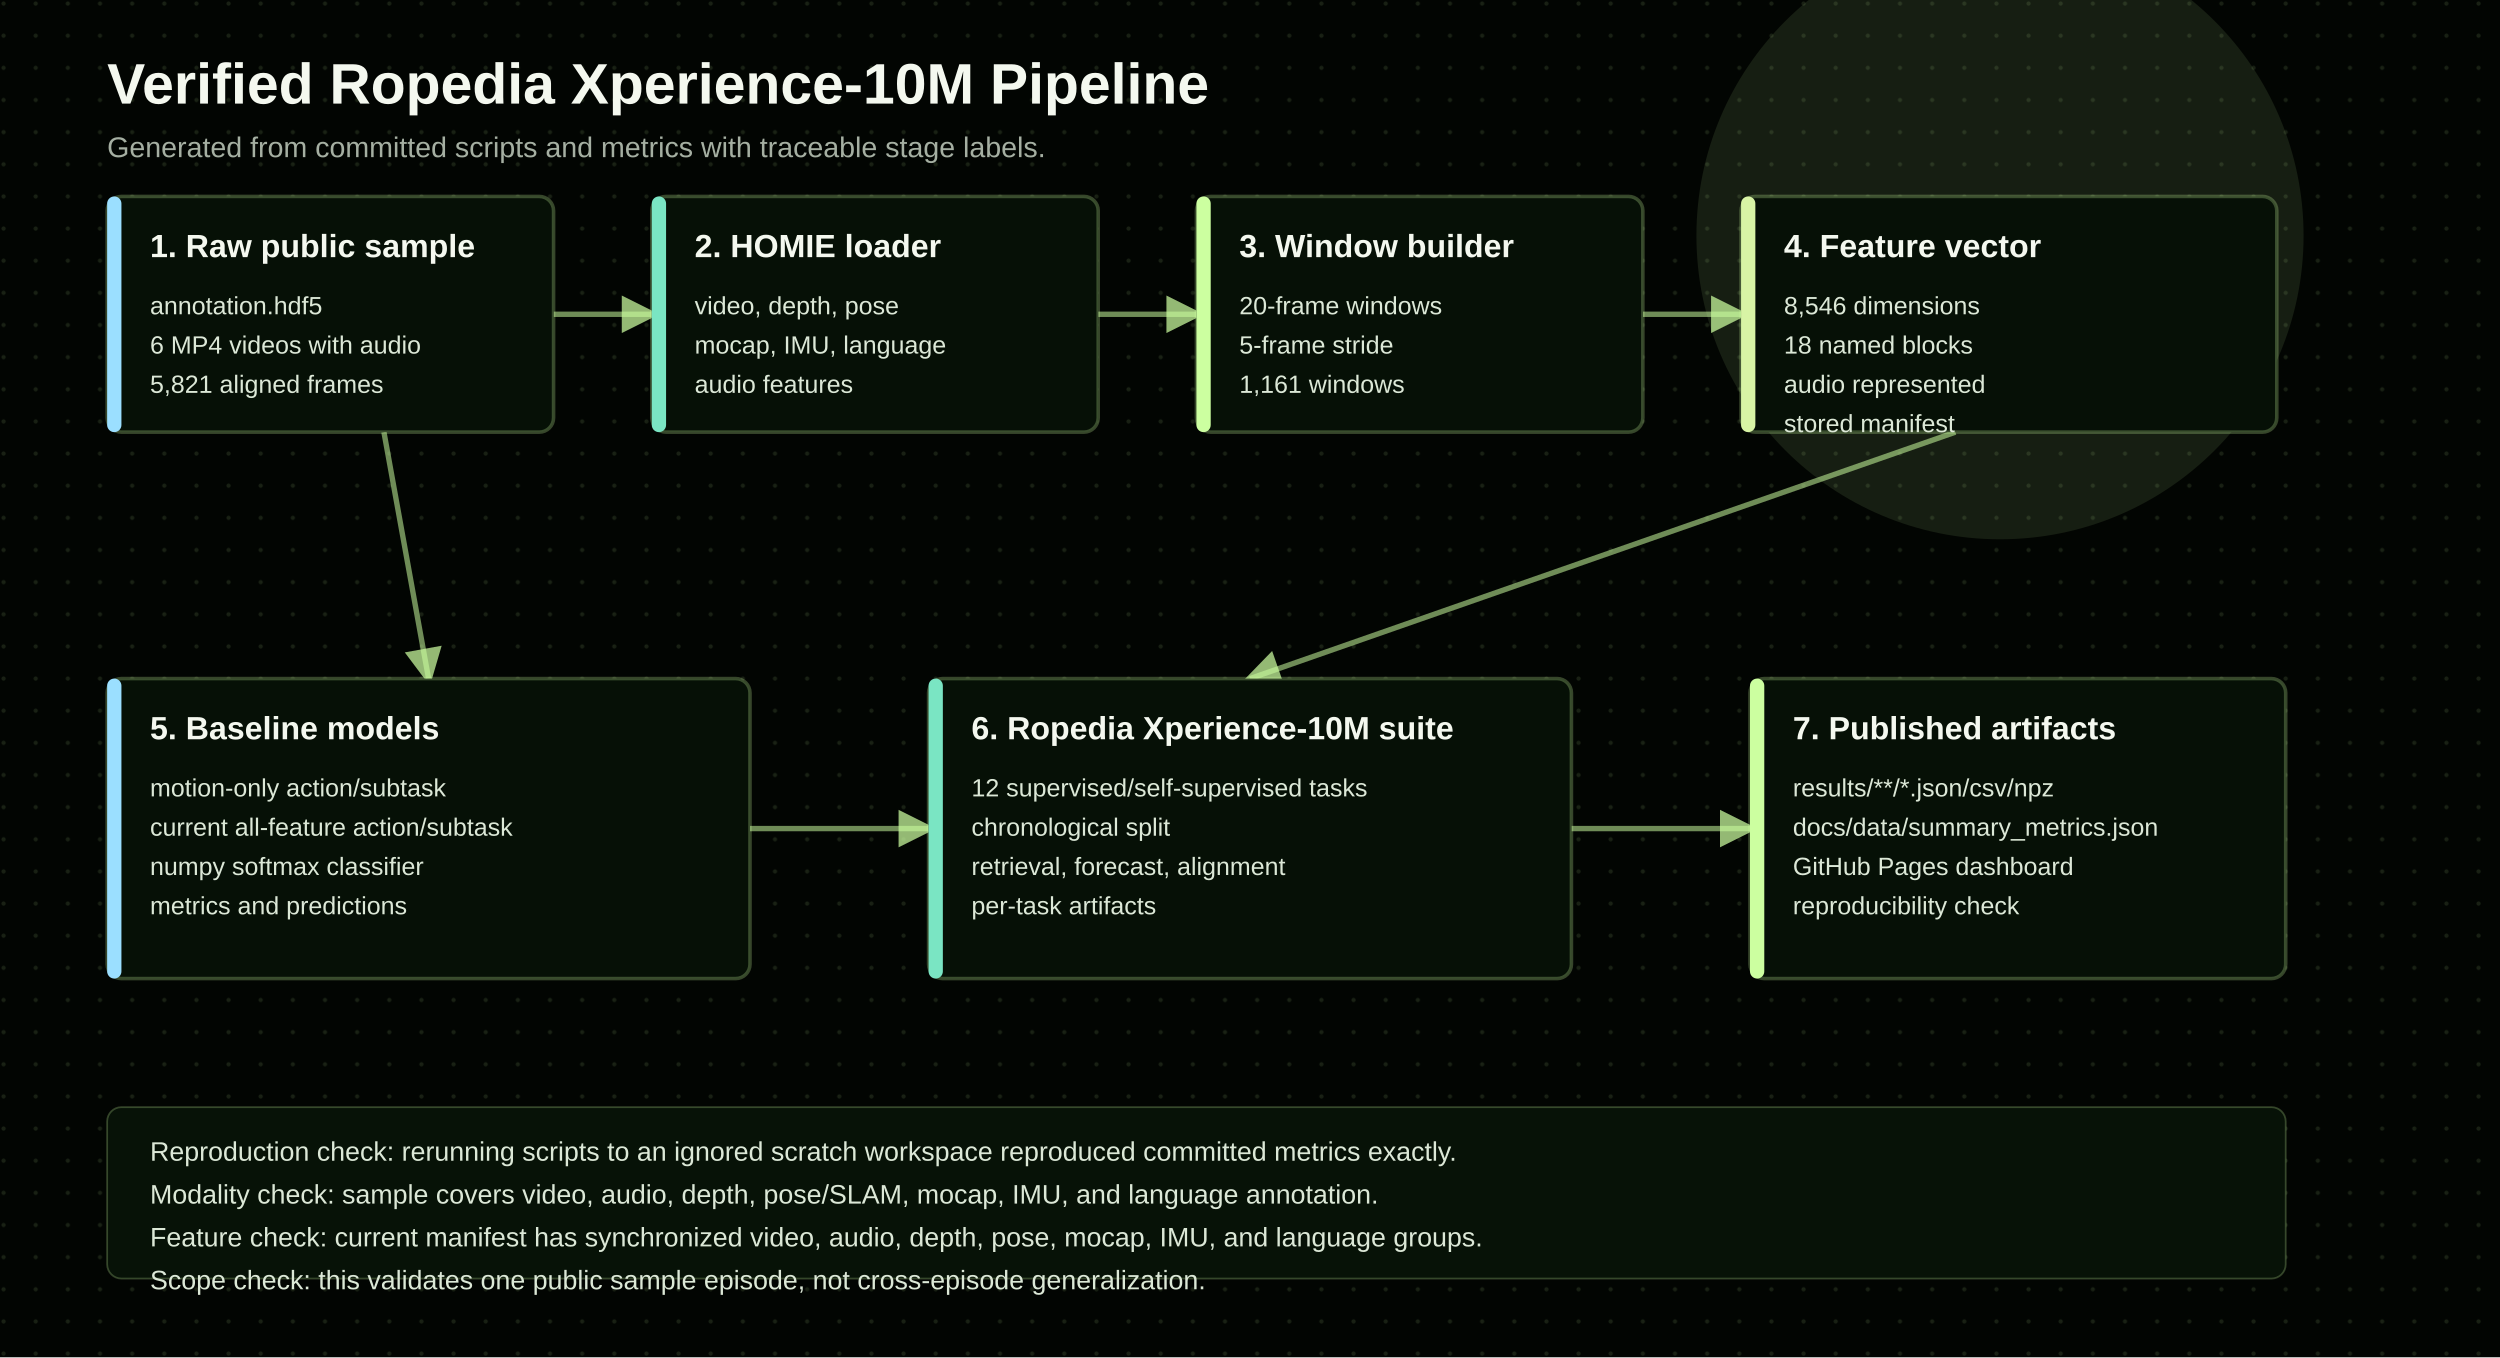
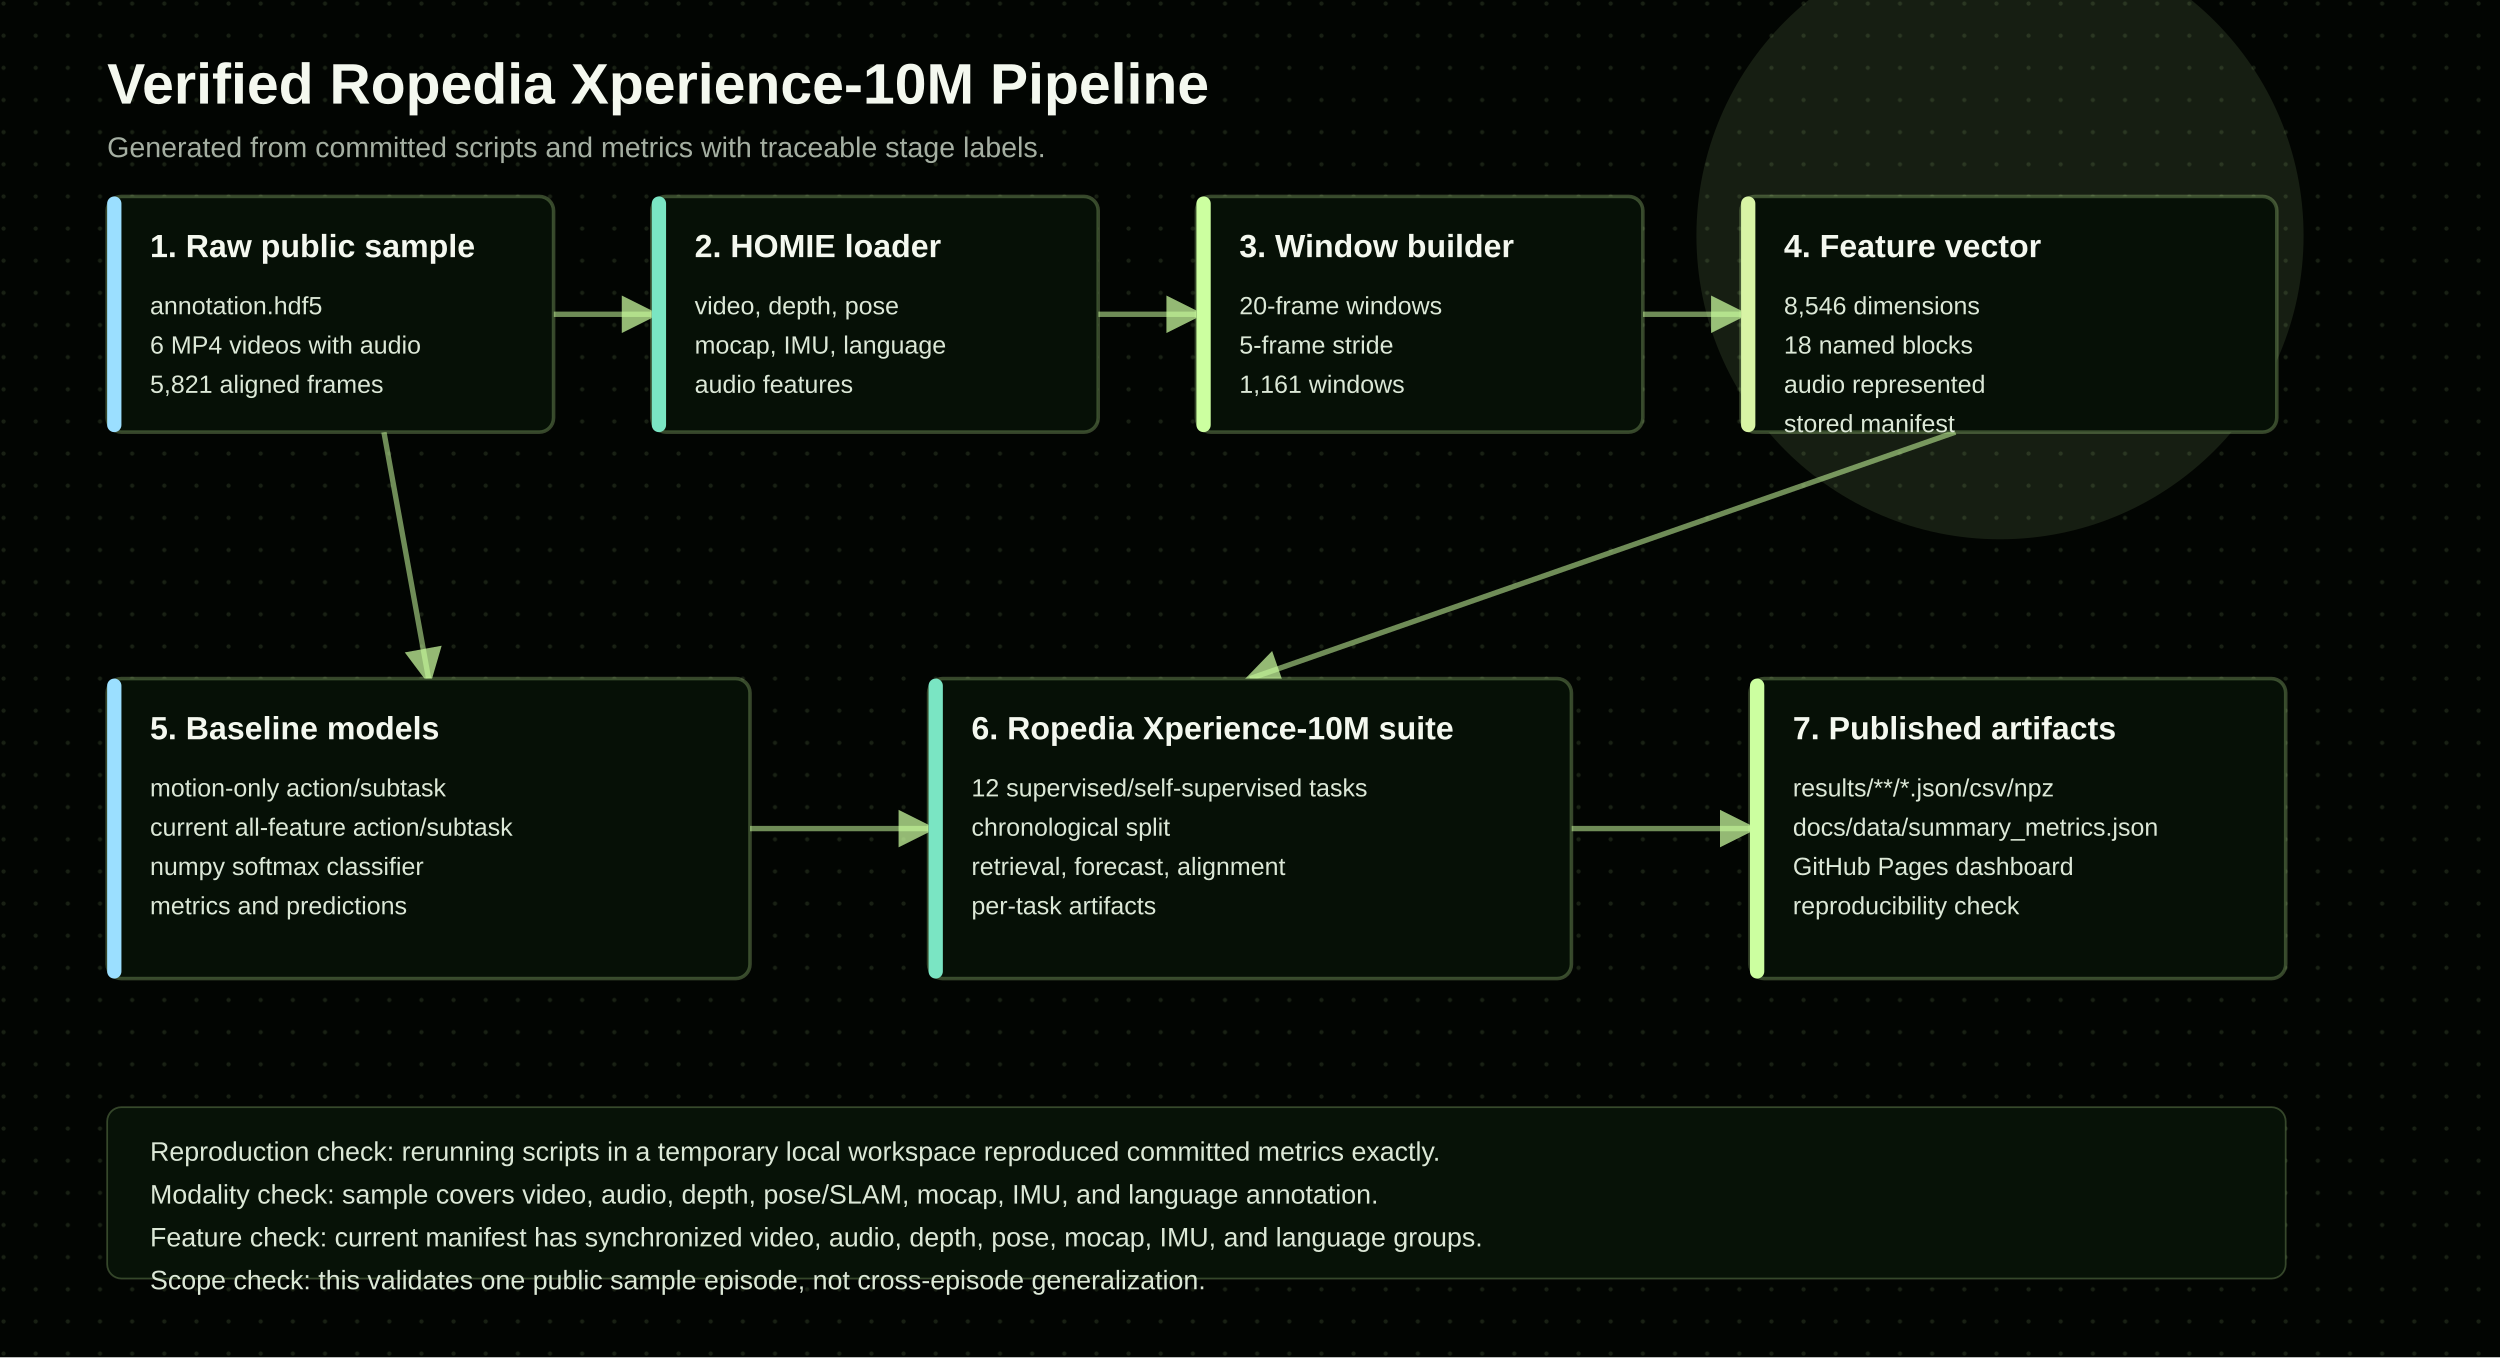
<svg xmlns="http://www.w3.org/2000/svg" width="1400" height="760" viewBox="0 0 1400 760">
  <defs>
    <pattern id="dotgrid" width="18" height="18" patternUnits="userSpaceOnUse">
      <circle cx="2" cy="2" r="1.2" fill="#ccffa0" opacity="0.20" />
    </pattern>
    <marker id="arrow" viewBox="0 0 10 10" refX="8" refY="5" markerWidth="7" markerHeight="7" orient="auto-start-reverse">
      <path d="M 0 0 L 10 5 L 0 10 z" fill="#ccffa0" fill-opacity="0.72" />
    </marker>
  </defs>
  <rect width="100%" height="100%" fill="#020502" />
  <rect x="0" y="0" width="1400" height="760" fill="#020502" />
  <rect x="0" y="0" width="1400" height="760" fill="url(#dotgrid)" opacity="0.55" />
  <circle cx="1120" cy="132" r="170" fill="#ccffa0" opacity="0.10" />
  <text x="60" y="58" font-family="Inter Tight, Arial, sans-serif" font-size="32" font-weight="800" fill="#f4f8ef">Verified Ropedia Xperience-10M Pipeline</text>
  <text x="60" y="88" font-family="Space Grotesk, Arial, sans-serif" font-size="16" fill="#a5afa2">Generated from committed scripts and metrics with traceable stage labels.</text>
  <line x1="310" y1="176" x2="365" y2="176" stroke="#ccffa0" stroke-opacity="0.54" stroke-width="3" marker-end="url(#arrow)" />
  <line x1="615" y1="176" x2="670" y2="176" stroke="#ccffa0" stroke-opacity="0.54" stroke-width="3" marker-end="url(#arrow)" />
  <line x1="920" y1="176" x2="975" y2="176" stroke="#ccffa0" stroke-opacity="0.54" stroke-width="3" marker-end="url(#arrow)" />
  <line x1="215" y1="242" x2="240" y2="380" stroke="#ccffa0" stroke-opacity="0.54" stroke-width="3" marker-end="url(#arrow)" />
  <line x1="1095" y1="242" x2="700" y2="380" stroke="#ccffa0" stroke-opacity="0.54" stroke-width="3" marker-end="url(#arrow)" />
  <line x1="420" y1="464" x2="520" y2="464" stroke="#ccffa0" stroke-opacity="0.54" stroke-width="3" marker-end="url(#arrow)" />
  <line x1="880" y1="464" x2="980" y2="464" stroke="#ccffa0" stroke-opacity="0.54" stroke-width="3" marker-end="url(#arrow)" />
  <rect x="60" y="110" width="250" height="132" rx="8" fill="#061006" stroke="#ccffa0" stroke-opacity="0.26" stroke-width="2" />
  <rect x="60" y="110" width="8" height="132" rx="4" fill="#9bdfff" />
  <text x="84" y="144" font-family="Inter Tight, Arial, sans-serif" font-size="18" font-weight="800" fill="#f4f8ef">1. Raw public sample</text>
  <text x="84" y="176" font-family="Space Grotesk, Arial, sans-serif" font-size="14" fill="#dce8d7">annotation.hdf5</text>
  <text x="84" y="198" font-family="Space Grotesk, Arial, sans-serif" font-size="14" fill="#dce8d7">6 MP4 videos with audio</text>
  <text x="84" y="220" font-family="Space Grotesk, Arial, sans-serif" font-size="14" fill="#dce8d7">5,821 aligned frames</text>
  <rect x="365" y="110" width="250" height="132" rx="8" fill="#061006" stroke="#ccffa0" stroke-opacity="0.26" stroke-width="2" />
  <rect x="365" y="110" width="8" height="132" rx="4" fill="#7ae5c3" />
  <text x="389" y="144" font-family="Inter Tight, Arial, sans-serif" font-size="18" font-weight="800" fill="#f4f8ef">2. HOMIE loader</text>
  <text x="389" y="176" font-family="Space Grotesk, Arial, sans-serif" font-size="14" fill="#dce8d7">video, depth, pose</text>
  <text x="389" y="198" font-family="Space Grotesk, Arial, sans-serif" font-size="14" fill="#dce8d7">mocap, IMU, language</text>
  <text x="389" y="220" font-family="Space Grotesk, Arial, sans-serif" font-size="14" fill="#dce8d7">audio features</text>
  <rect x="670" y="110" width="250" height="132" rx="8" fill="#061006" stroke="#ccffa0" stroke-opacity="0.26" stroke-width="2" />
  <rect x="670" y="110" width="8" height="132" rx="4" fill="#ccffa0" />
  <text x="694" y="144" font-family="Inter Tight, Arial, sans-serif" font-size="18" font-weight="800" fill="#f4f8ef">3. Window builder</text>
  <text x="694" y="176" font-family="Space Grotesk, Arial, sans-serif" font-size="14" fill="#dce8d7">20-frame windows</text>
  <text x="694" y="198" font-family="Space Grotesk, Arial, sans-serif" font-size="14" fill="#dce8d7">5-frame stride</text>
  <text x="694" y="220" font-family="Space Grotesk, Arial, sans-serif" font-size="14" fill="#dce8d7">1,161 windows</text>
  <rect x="975" y="110" width="300" height="132" rx="8" fill="#061006" stroke="#ccffa0" stroke-opacity="0.26" stroke-width="2" />
  <rect x="975" y="110" width="8" height="132" rx="4" fill="#d8f4a5" />
  <text x="999" y="144" font-family="Inter Tight, Arial, sans-serif" font-size="18" font-weight="800" fill="#f4f8ef">4. Feature vector</text>
  <text x="999" y="176" font-family="Space Grotesk, Arial, sans-serif" font-size="14" fill="#dce8d7">8,546 dimensions</text>
  <text x="999" y="198" font-family="Space Grotesk, Arial, sans-serif" font-size="14" fill="#dce8d7">18 named blocks</text>
  <text x="999" y="220" font-family="Space Grotesk, Arial, sans-serif" font-size="14" fill="#dce8d7">audio represented</text>
  <text x="999" y="242" font-family="Space Grotesk, Arial, sans-serif" font-size="14" fill="#dce8d7">stored manifest</text>
  <rect x="60" y="380" width="360" height="168" rx="8" fill="#061006" stroke="#ccffa0" stroke-opacity="0.26" stroke-width="2" />
  <rect x="60" y="380" width="8" height="168" rx="4" fill="#9bdfff" />
  <text x="84" y="414" font-family="Inter Tight, Arial, sans-serif" font-size="18" font-weight="800" fill="#f4f8ef">5. Baseline models</text>
  <text x="84" y="446" font-family="Space Grotesk, Arial, sans-serif" font-size="14" fill="#dce8d7">motion-only action/subtask</text>
  <text x="84" y="468" font-family="Space Grotesk, Arial, sans-serif" font-size="14" fill="#dce8d7">current all-feature action/subtask</text>
  <text x="84" y="490" font-family="Space Grotesk, Arial, sans-serif" font-size="14" fill="#dce8d7">numpy softmax classifier</text>
  <text x="84" y="512" font-family="Space Grotesk, Arial, sans-serif" font-size="14" fill="#dce8d7">metrics and predictions</text>
  <rect x="520" y="380" width="360" height="168" rx="8" fill="#061006" stroke="#ccffa0" stroke-opacity="0.26" stroke-width="2" />
  <rect x="520" y="380" width="8" height="168" rx="4" fill="#7ae5c3" />
  <text x="544" y="414" font-family="Inter Tight, Arial, sans-serif" font-size="18" font-weight="800" fill="#f4f8ef">6. Ropedia Xperience-10M suite</text>
  <text x="544" y="446" font-family="Space Grotesk, Arial, sans-serif" font-size="14" fill="#dce8d7">12 supervised/self-supervised tasks</text>
  <text x="544" y="468" font-family="Space Grotesk, Arial, sans-serif" font-size="14" fill="#dce8d7">chronological split</text>
  <text x="544" y="490" font-family="Space Grotesk, Arial, sans-serif" font-size="14" fill="#dce8d7">retrieval, forecast, alignment</text>
  <text x="544" y="512" font-family="Space Grotesk, Arial, sans-serif" font-size="14" fill="#dce8d7">per-task artifacts</text>
  <rect x="980" y="380" width="300" height="168" rx="8" fill="#061006" stroke="#ccffa0" stroke-opacity="0.26" stroke-width="2" />
  <rect x="980" y="380" width="8" height="168" rx="4" fill="#ccffa0" />
  <text x="1004" y="414" font-family="Inter Tight, Arial, sans-serif" font-size="18" font-weight="800" fill="#f4f8ef">7. Published artifacts</text>
  <text x="1004" y="446" font-family="Space Grotesk, Arial, sans-serif" font-size="14" fill="#dce8d7">results/**/*.json/csv/npz</text>
  <text x="1004" y="468" font-family="Space Grotesk, Arial, sans-serif" font-size="14" fill="#dce8d7">docs/data/summary_metrics.json</text>
  <text x="1004" y="490" font-family="Space Grotesk, Arial, sans-serif" font-size="14" fill="#dce8d7">GitHub Pages dashboard</text>
  <text x="1004" y="512" font-family="Space Grotesk, Arial, sans-serif" font-size="14" fill="#dce8d7">reproducibility check</text>
  <rect x="60" y="620" width="1220" height="96" rx="8" fill="#071207" stroke="#ccffa0" stroke-opacity="0.24" />
-   <text x="84" y="650" font-family="Space Grotesk, Arial, sans-serif" font-size="15" fill="#dce8d7">Reproduction check: rerunning scripts to an ignored scratch workspace reproduced committed metrics exactly.</text>
+   <text x="84" y="650" font-family="Space Grotesk, Arial, sans-serif" font-size="15" fill="#dce8d7">Reproduction check: rerunning scripts in a temporary local workspace reproduced committed metrics exactly.</text>
  <text x="84" y="674" font-family="Space Grotesk, Arial, sans-serif" font-size="15" fill="#dce8d7">Modality check: sample covers video, audio, depth, pose/SLAM, mocap, IMU, and language annotation.</text>
  <text x="84" y="698" font-family="Space Grotesk, Arial, sans-serif" font-size="15" fill="#dce8d7">Feature check: current manifest has synchronized video, audio, depth, pose, mocap, IMU, and language groups.</text>
  <text x="84" y="722" font-family="Space Grotesk, Arial, sans-serif" font-size="15" fill="#dce8d7">Scope check: this validates one public sample episode, not cross-episode generalization.</text>
</svg>
